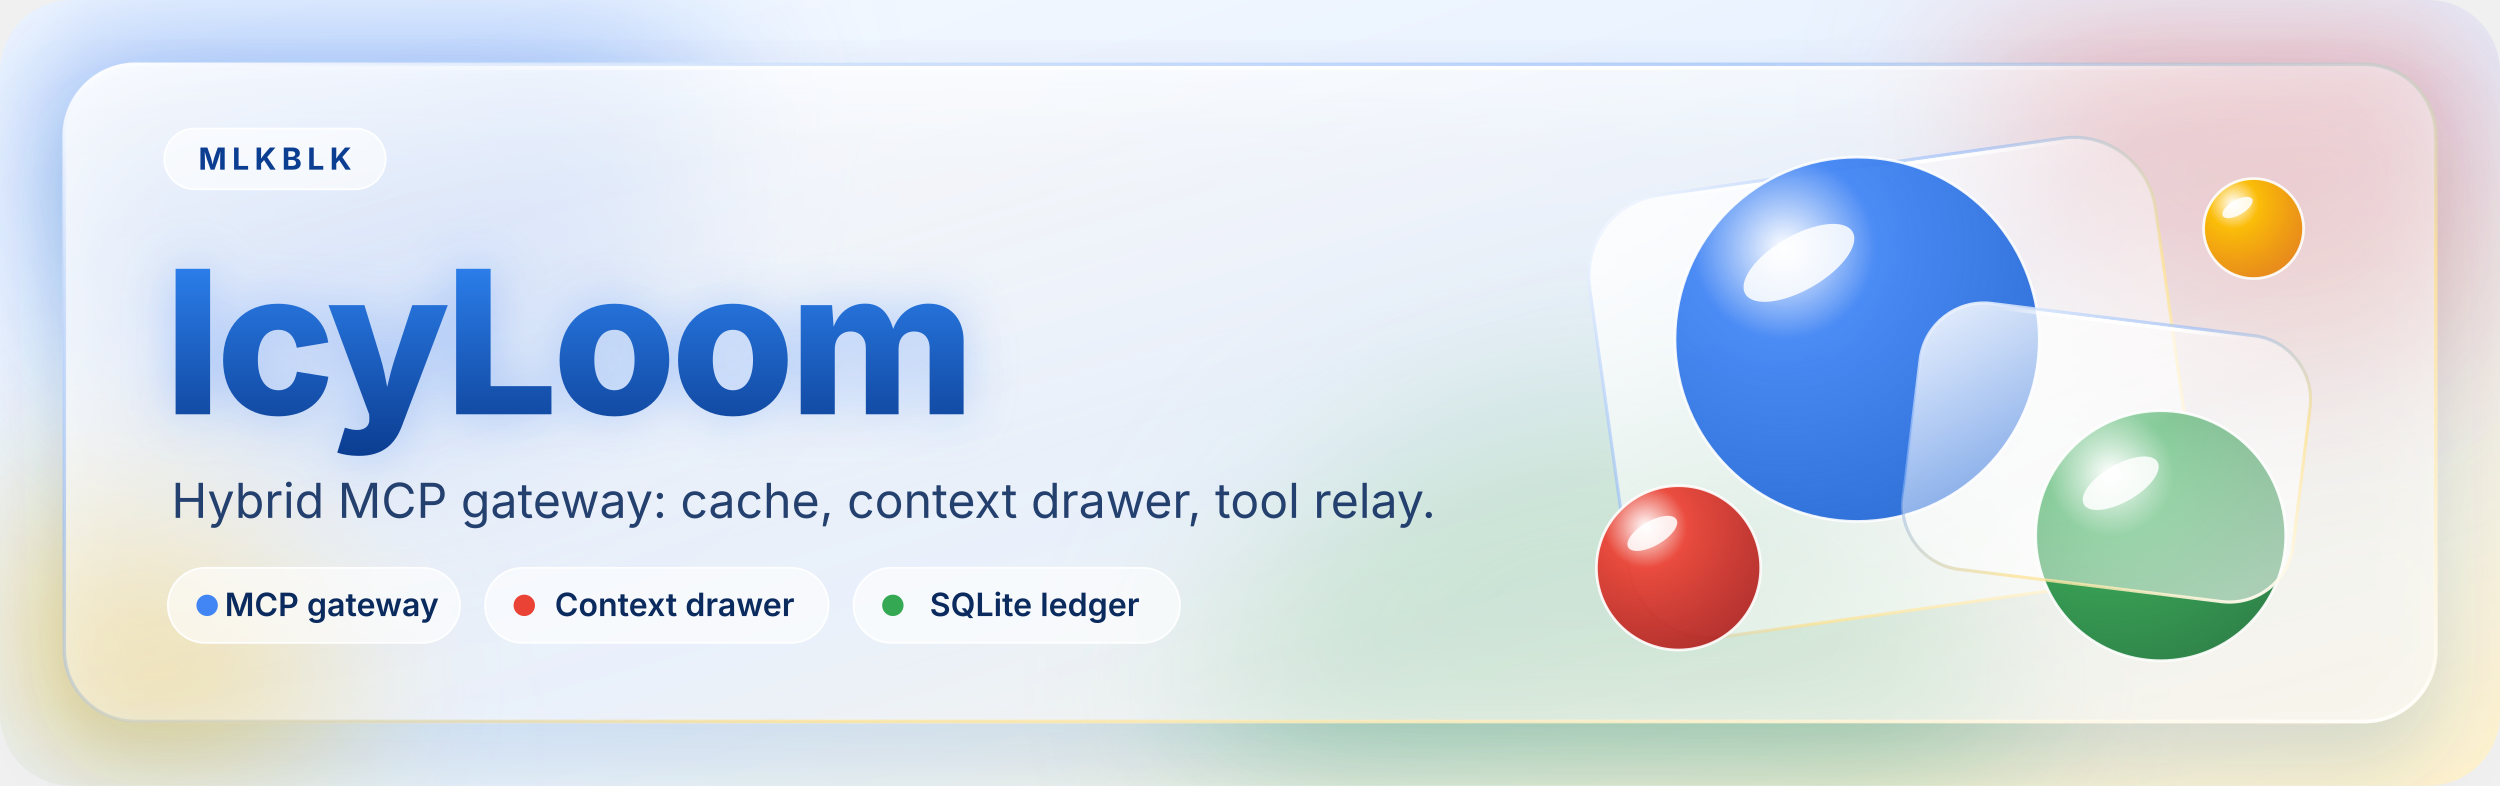
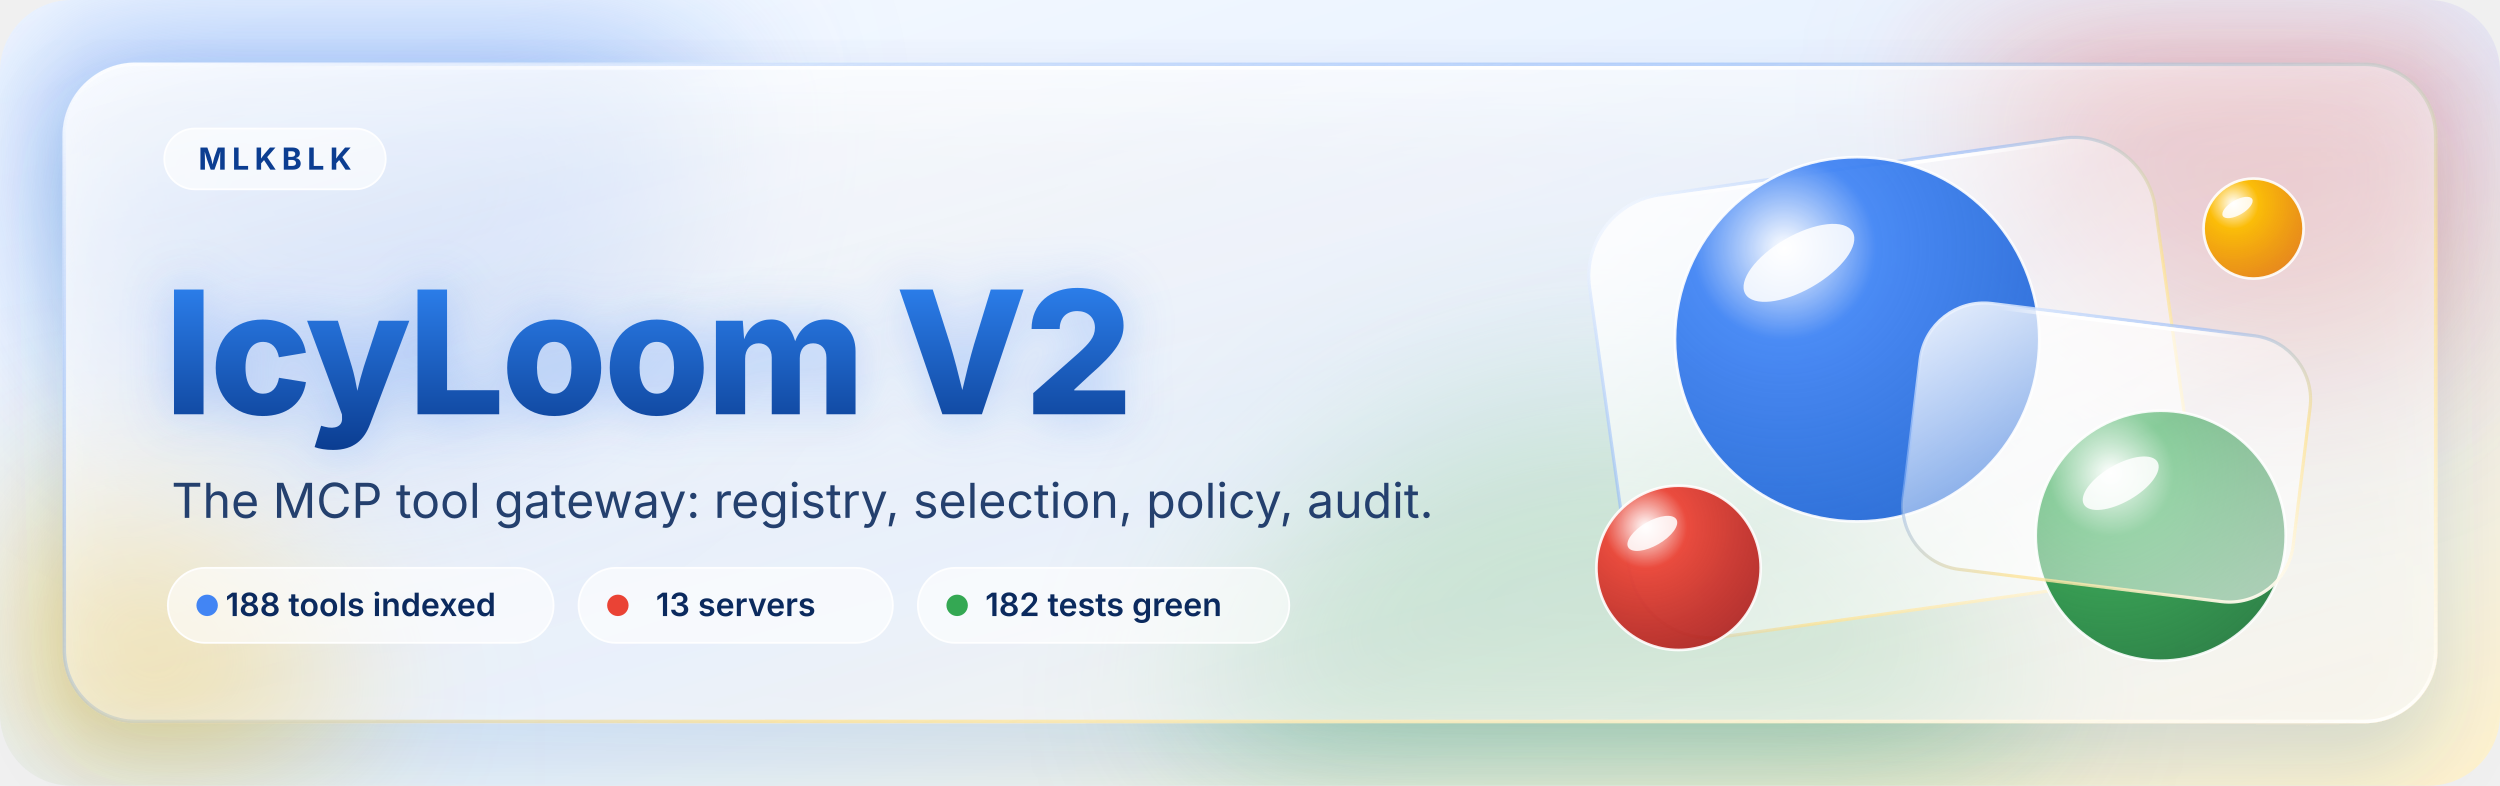
- <svg xmlns="http://www.w3.org/2000/svg" viewBox="0 0 1400 440" role="img" aria-label="IcyLoom by MLKBLK">
+ <svg xmlns="http://www.w3.org/2000/svg" viewBox="0 0 1400 440" role="img" aria-label="IcyLoom V2 by MLKBLK">
  <defs>
    <clipPath id="k">
      <rect width="1400" height="440" rx="40" />
    </clipPath>
    <linearGradient id="bg" x1="0" y1="0" x2="1" y2="1">
      <stop offset="0" stop-color="#f8fbff" />
      <stop offset=".55" stop-color="#e3efff" />
      <stop offset="1" stop-color="#fff2cc" />
    </linearGradient>
    <linearGradient id="gl" x1="0" y1="0" x2="1" y2="1">
      <stop offset="0" stop-color="#fff" stop-opacity=".88" />
      <stop offset=".5" stop-color="#fff" stop-opacity=".38" />
      <stop offset="1" stop-color="#fff" stop-opacity=".62" />
    </linearGradient>
    <linearGradient id="ed" x1="0" y1="0" x2="1" y2="1">
      <stop offset="0" stop-color="#fff" stop-opacity=".98" />
      <stop offset=".35" stop-color="#8ab4f8" stop-opacity=".55" />
      <stop offset=".65" stop-color="#fde293" stop-opacity=".75" />
      <stop offset="1" stop-color="#fff" stop-opacity=".98" />
    </linearGradient>
    <linearGradient id="sp" x1="0" y1="0" x2="1" y2="0">
      <stop offset="0" stop-color="#fff" stop-opacity="0" />
      <stop offset=".3" stop-color="#fff" stop-opacity="1" />
      <stop offset=".7" stop-color="#fff" stop-opacity="1" />
      <stop offset="1" stop-color="#fff" stop-opacity="0" />
    </linearGradient>
    <linearGradient id="ik" x1="0" y1="0" x2="0" y2="1">
      <stop offset="0" stop-color="#2b7de9" />
      <stop offset="1" stop-color="#0b3d91" />
    </linearGradient>
    <linearGradient id="spectrum" x1="0" y1="0" x2="1" y2="0">
      <stop offset="0" stop-color="#4285f4" />
      <stop offset=".33" stop-color="#ea4335" />
      <stop offset=".66" stop-color="#fbbc04" />
      <stop offset="1" stop-color="#34a853" />
    </linearGradient>
    <radialGradient id="sb" cx=".3" cy=".25" r=".9">
      <stop offset="0" stop-color="#fff" />
      <stop offset=".28" stop-color="#4285f4" stop-opacity=".95" />
      <stop offset="1" stop-color="#0b57d0" stop-opacity=".85" />
    </radialGradient>
    <radialGradient id="sr" cx=".3" cy=".25" r=".9">
      <stop offset="0" stop-color="#fff" />
      <stop offset=".28" stop-color="#ea4335" stop-opacity=".95" />
      <stop offset="1" stop-color="#a50e0e" stop-opacity=".85" />
    </radialGradient>
    <radialGradient id="sy" cx=".3" cy=".25" r=".9">
      <stop offset="0" stop-color="#fff" />
      <stop offset=".28" stop-color="#fbbc04" stop-opacity=".98" />
      <stop offset="1" stop-color="#e37400" stop-opacity=".85" />
    </radialGradient>
    <radialGradient id="sg" cx=".3" cy=".25" r=".9">
      <stop offset="0" stop-color="#fff" />
      <stop offset=".28" stop-color="#34a853" stop-opacity=".95" />
      <stop offset="1" stop-color="#0b6b2a" stop-opacity=".85" />
    </radialGradient>
    <filter id="b" x="-60%" y="-60%" width="220%" height="220%">
      <feGaussianBlur stdDeviation="50" />
    </filter>
    <filter id="g" x="-20%" y="-40%" width="140%" height="180%">
      <feGaussianBlur stdDeviation="14" />
    </filter>
    <filter id="s" x="-20%" y="-20%" width="140%" height="160%">
      <feDropShadow dx="0" dy="22" stdDeviation="22" flood-color="#1a4d99" flood-opacity=".25" />
    </filter>
  </defs>
  <g clip-path="url(#k)">
    <rect width="1400" height="440" fill="url(#bg)" />
    <circle cx="200" cy="60" r="190" fill="#4285f4" opacity="0.5" filter="url(#b)" />
    <circle cx="1280" cy="40" r="170" fill="#ea4335" opacity="0.38" filter="url(#b)" />
    <circle cx="900" cy="450" r="230" fill="#34a853" opacity="0.42" filter="url(#b)" />
    <circle cx="40" cy="430" r="150" fill="#fbbc04" opacity="0.55" filter="url(#b)" />
  </g>
  <rect x="36" y="36" width="1328" height="368" rx="40" fill="url(#gl)" stroke="url(#ed)" stroke-width="2" filter="url(#s)" />
  <rect x="140" y="37" width="1120" height="2" rx="1" fill="url(#sp)" />
  <g font-family="Inter,'Segoe UI Variable Display','SF Pro Display',system-ui,Arial,sans-serif">
    <rect x="92" y="72" width="124" height="34" rx="17" fill="#fff" fill-opacity=".62" stroke="#fff" stroke-opacity=".95" />
    <text x="154" y="95" font-size="17" font-weight="700" letter-spacing="3" text-anchor="middle" fill="#0b3d91">MLKBLK</text>
-     <text x="92" y="232" font-size="112" font-weight="800" letter-spacing="-3" fill="#4285f4" opacity=".35" filter="url(#g)">IcyLoom</text>
-     <text x="92" y="232" font-size="112" font-weight="800" letter-spacing="-3" fill="url(#ik)">IcyLoom</text>
-     <text x="96" y="290" font-size="27" fill="#24406e">Hybrid MCP gateway: cache, context drawer, tool relay.</text>
+     <text x="92" y="232" font-size="96" font-weight="800" letter-spacing="-2" fill="#4285f4" opacity=".35" filter="url(#g)">IcyLoom V2</text>
+     <text x="92" y="232" font-size="96" font-weight="800" letter-spacing="-2" fill="url(#ik)">IcyLoom V2</text>
+     <text x="96" y="290" font-size="27" fill="#24406e">The MCP tool gateway: registry, selection, policy, audit.</text>
    <g font-size="18" font-weight="600" fill="#0b2a5e">
-       <rect x="94.0" y="318" width="163.6" height="42" rx="21" fill="#fff" fill-opacity=".62" stroke="#fff" stroke-opacity=".95" />
-       <circle cx="116.0" cy="339" r="6" fill="#4285f4" />
-       <text x="185.8" y="345" text-anchor="middle">MCP gateway</text>
-       <rect x="271.6" y="318" width="192.4" height="42" rx="21" fill="#fff" fill-opacity=".62" stroke="#fff" stroke-opacity=".95" />
-       <circle cx="293.6" cy="339" r="6" fill="#ea4335" />
-       <text x="377.8" y="345" text-anchor="middle">Context drawer</text>
-       <rect x="478.0" y="318" width="182.8" height="42" rx="21" fill="#fff" fill-opacity=".62" stroke="#fff" stroke-opacity=".95" />
-       <circle cx="500.0" cy="339" r="6" fill="#34a853" />
-       <text x="579.4" y="345" text-anchor="middle">SQLite ledger</text>
+       <rect x="94" y="318" width="216" height="42" rx="21" fill="#fff" fill-opacity=".62" stroke="#fff" stroke-opacity=".95" />
+       <circle cx="116" cy="339" r="6" fill="#4285f4" />
+       <text x="202" y="345" text-anchor="middle">188 tools indexed</text>
+       <rect x="324" y="318" width="176" height="42" rx="21" fill="#fff" fill-opacity=".62" stroke="#fff" stroke-opacity=".95" />
+       <circle cx="346" cy="339" r="6" fill="#ea4335" />
+       <text x="412" y="345" text-anchor="middle">13 servers</text>
+       <rect x="514" y="318" width="208" height="42" rx="21" fill="#fff" fill-opacity=".62" stroke="#fff" stroke-opacity=".95" />
+       <circle cx="536" cy="339" r="6" fill="#34a853" />
+       <text x="618" y="345" text-anchor="middle">182 tests green</text>
    </g>
  </g>
  <g transform="rotate(-8 1060 220)">
    <rect x="900" y="92" width="320" height="250" rx="46" fill="url(#gl)" stroke="url(#ed)" stroke-width="1.8" />
    <rect x="940" y="93" width="240" height="2" rx="1" fill="url(#sp)" />
  </g>
  <circle cx="1040" cy="190" r="102" fill="url(#sb)" stroke="#fff" stroke-opacity=".9" stroke-width="1.5" />
  <ellipse cx="1007.4" cy="147.2" rx="34.7" ry="15.3" fill="#fff" fill-opacity=".85" transform="rotate(-30 1007.4 147.2)" />
  <circle cx="1210" cy="300" r="70" fill="url(#sg)" stroke="#fff" stroke-opacity=".9" stroke-width="1.5" />
  <ellipse cx="1187.6" cy="270.6" rx="23.8" ry="10.5" fill="#fff" fill-opacity=".85" transform="rotate(-30 1187.6 270.6)" />
  <circle cx="940" cy="318" r="46" fill="url(#sr)" stroke="#fff" stroke-opacity=".9" stroke-width="1.5" />
  <ellipse cx="925.3" cy="298.7" rx="15.6" ry="6.9" fill="#fff" fill-opacity=".85" transform="rotate(-30 925.3 298.7)" />
  <circle cx="1262" cy="128" r="28" fill="url(#sy)" stroke="#fff" stroke-opacity=".9" stroke-width="1.5" />
  <ellipse cx="1253.0" cy="116.2" rx="9.5" ry="4.2" fill="#fff" fill-opacity=".85" transform="rotate(-30 1253.0 116.2)" />
  <g transform="rotate(7 1160 250)">
    <rect x="1070" y="176" width="220" height="150" rx="36" fill="url(#gl)" stroke="url(#ed)" stroke-width="1.8" />
    <rect x="1110" y="177" width="140" height="2" rx="1" fill="url(#sp)" />
  </g>
</svg>
